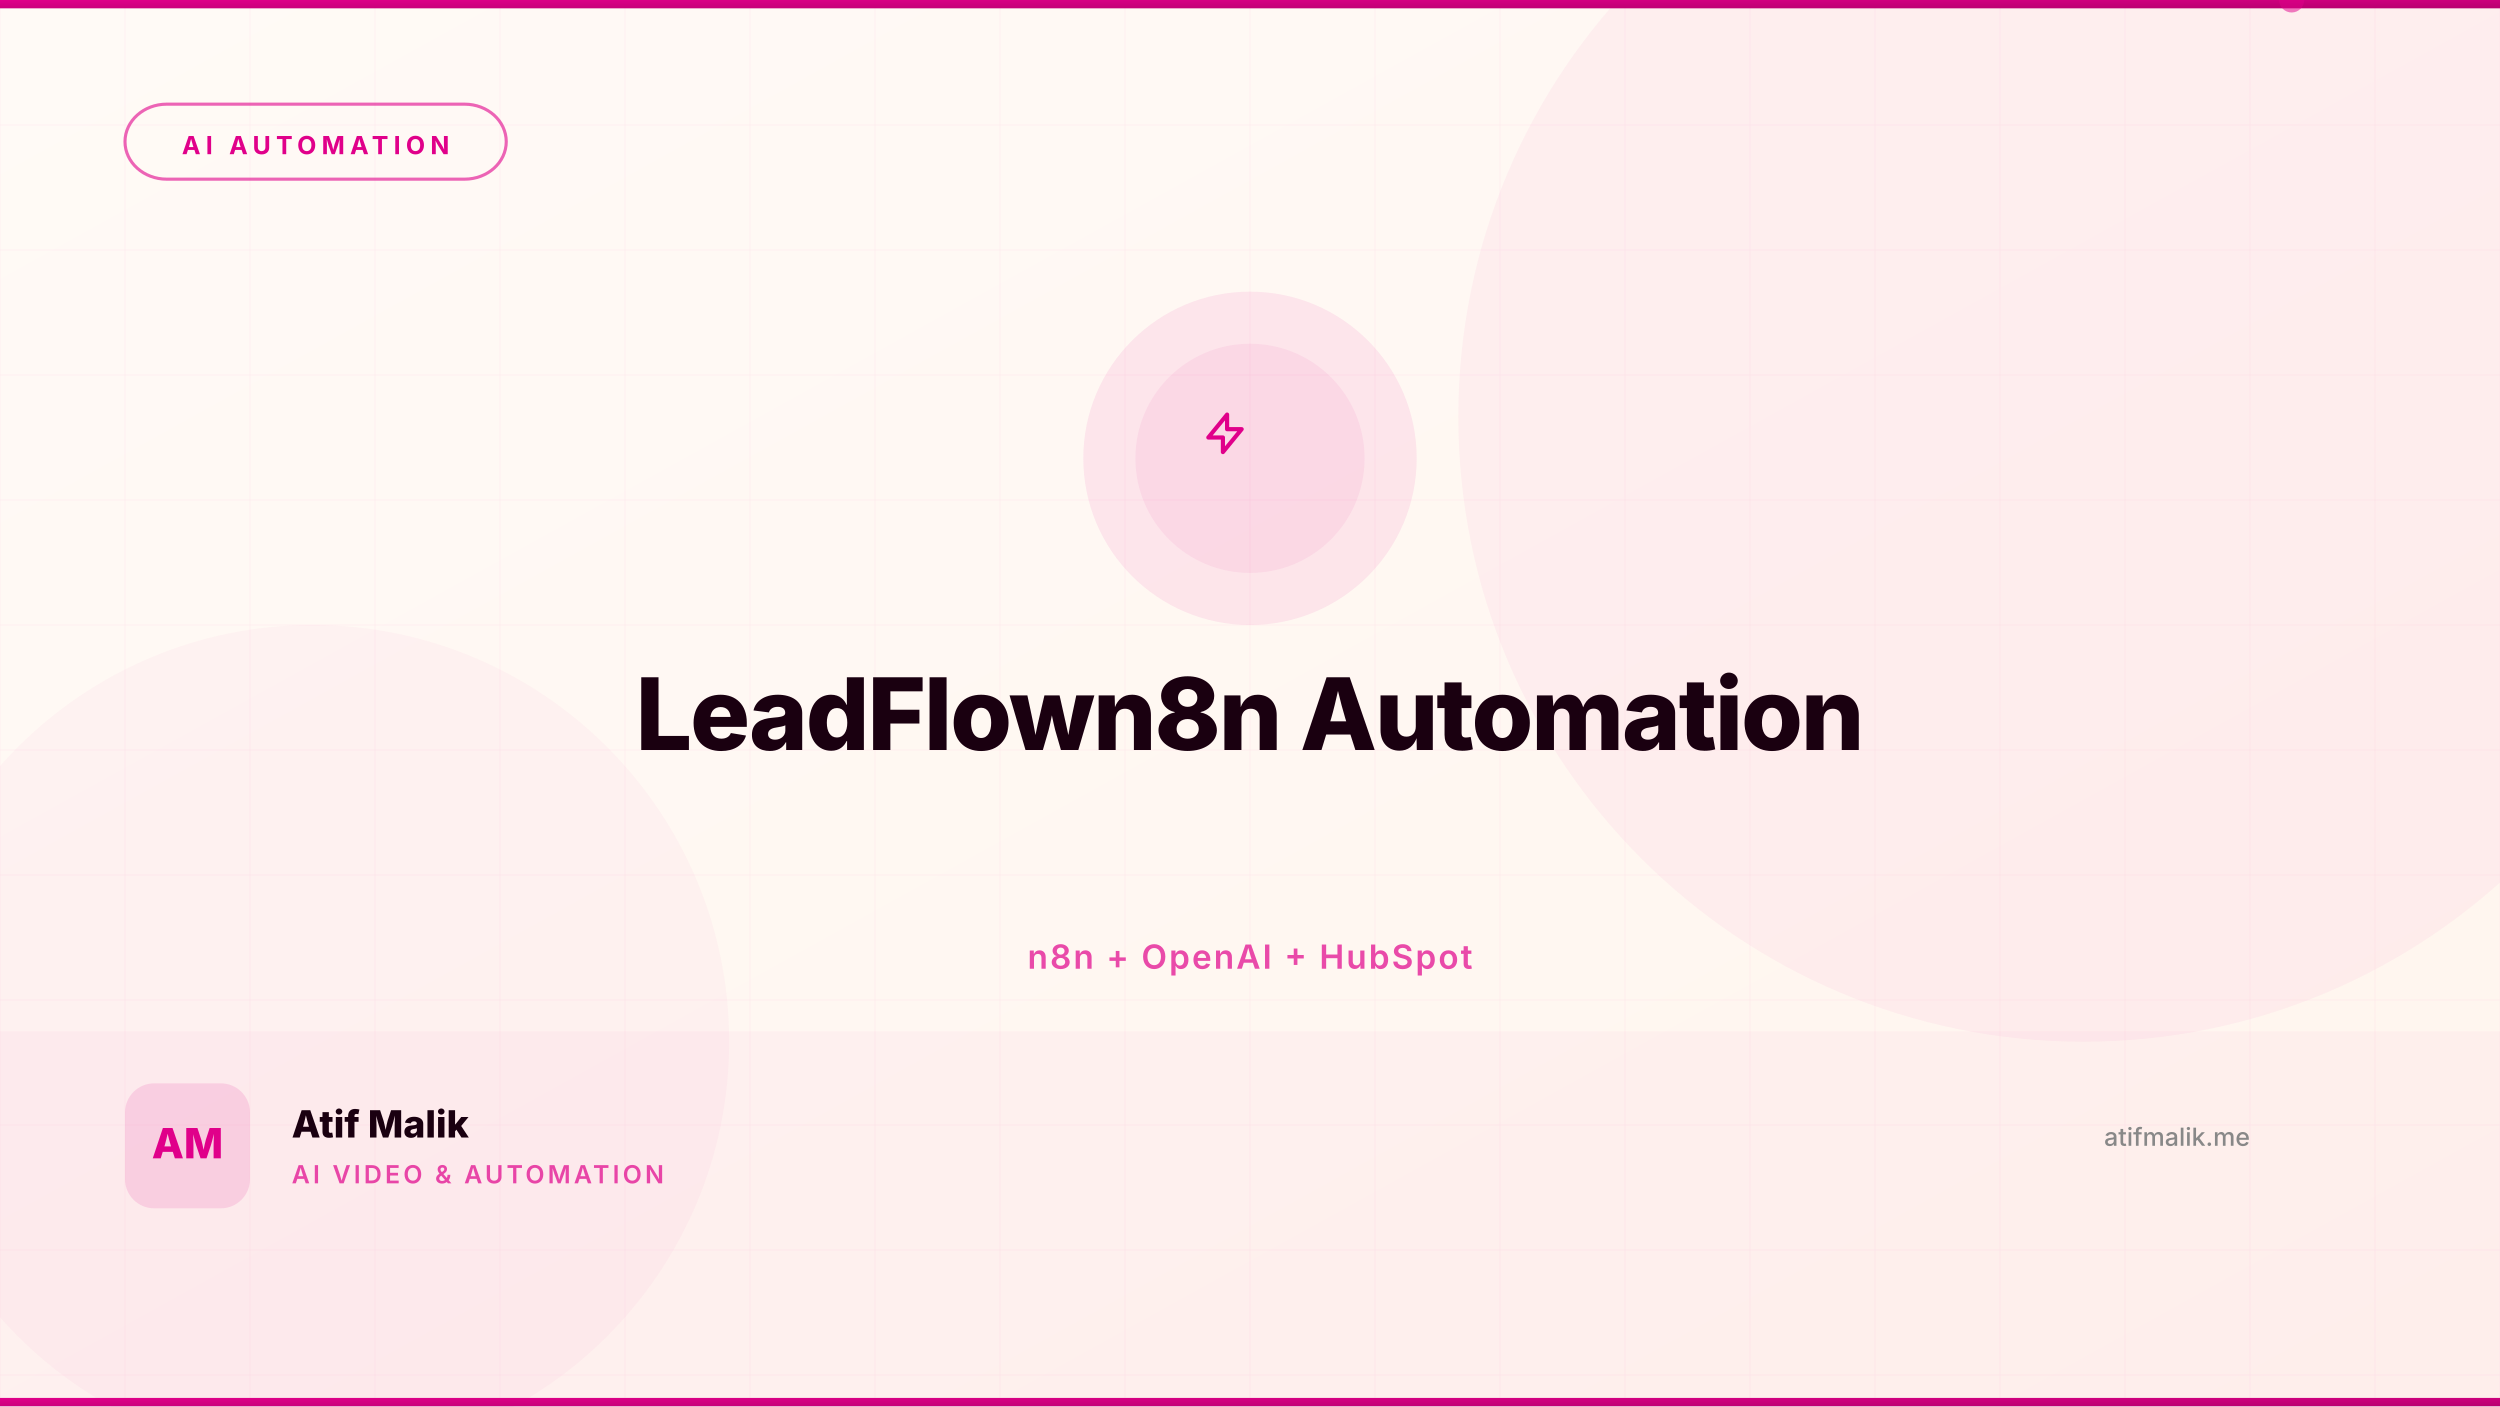
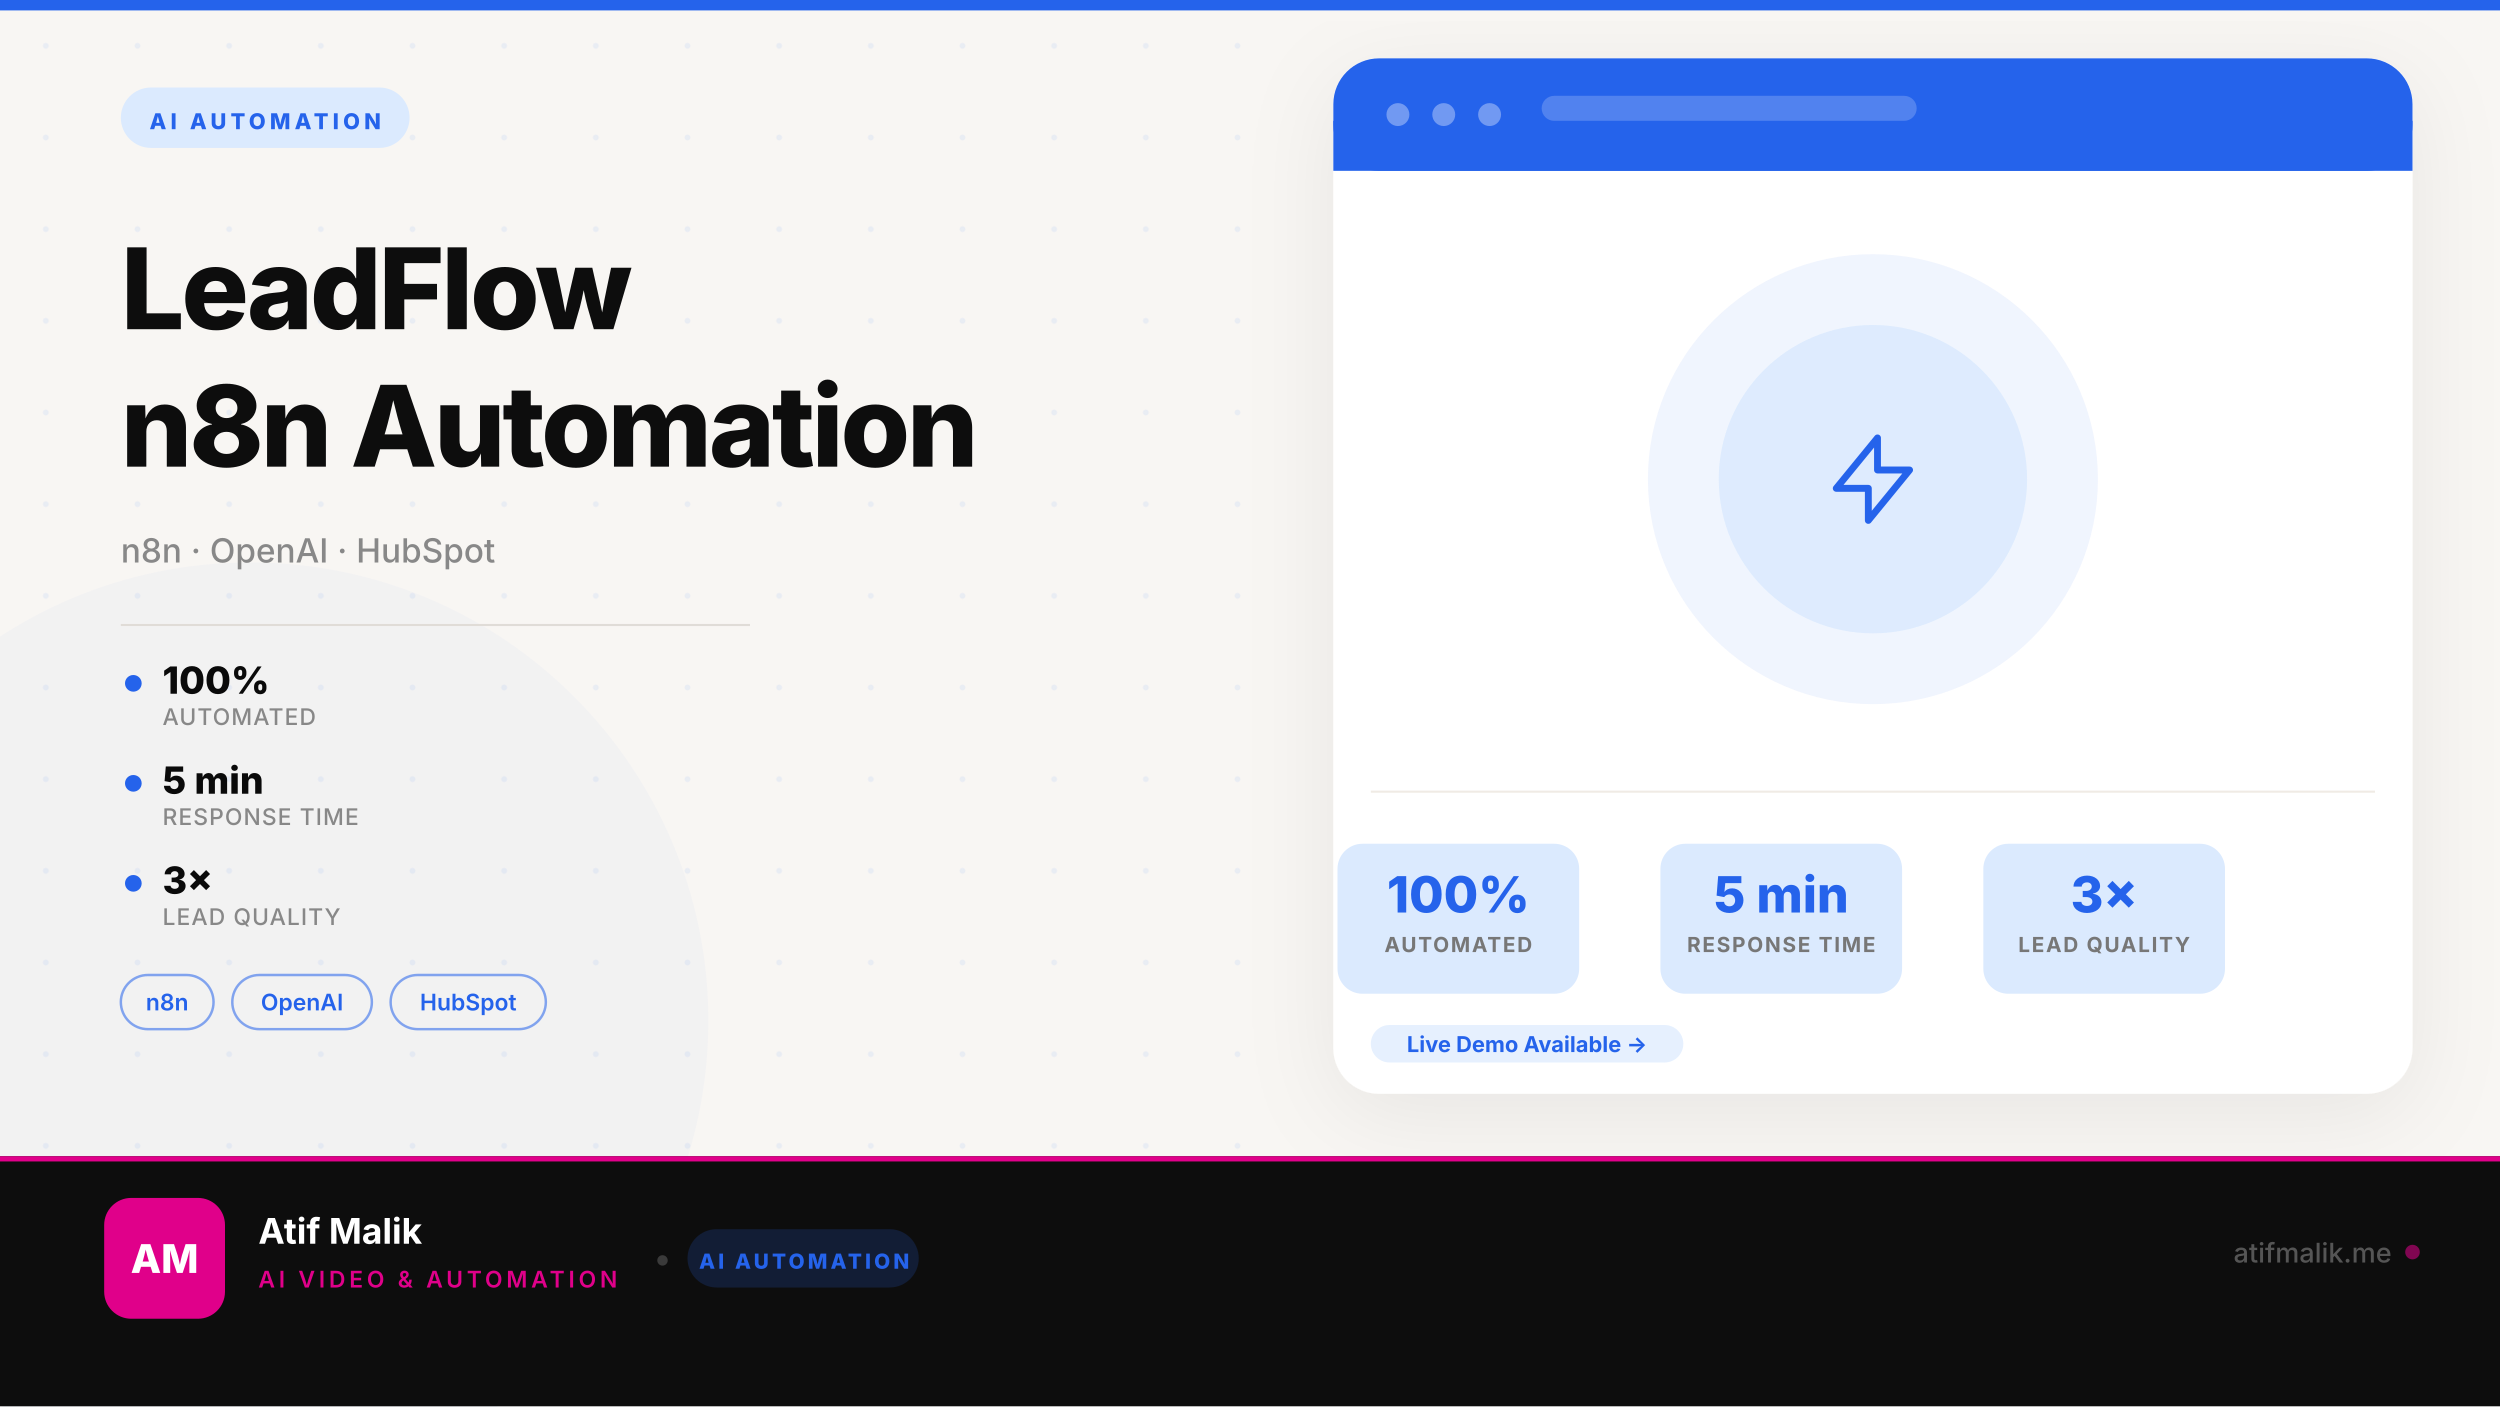
<svg xmlns="http://www.w3.org/2000/svg" width="1200" height="675" viewBox="0 0 1200 675">
  <defs>
-     <linearGradient id="bg" x1="0%" y1="0%" x2="100%" y2="100%">
-       <stop offset="0%" style="stop-color:#FFFAF6" />
-       <stop offset="100%" style="stop-color:#FFF5EE" />
-     </linearGradient>
-     <linearGradient id="pinkGrad" x1="0%" y1="0%" x2="100%" y2="100%">
-       <stop offset="0%" style="stop-color:#E0008A" />
-       <stop offset="100%" style="stop-color:#B8006F" />
-     </linearGradient>
-     <clipPath id="avatarClip">
-       <rect x="60" y="510" width="70" height="70" rx="16" />
-     </clipPath>
+     <pattern id="dotgrid" x="0" y="0" width="44" height="44" patternUnits="userSpaceOnUse">
+       <circle cx="22" cy="22" r="1.4" fill="#2563EB" opacity="0.07" />
+     </pattern>
+     <filter id="cshadow" x="-8%" y="-8%" width="120%" height="120%">
+       <feDropShadow dx="0" dy="10" stdDeviation="22" flood-color="#000000" flood-opacity="0.07" />
+     </filter>
  </defs>
-   <rect width="1200" height="675" fill="url(#bg)" />
-   <g opacity="0.04" stroke="#E0008A" stroke-width="0.5">
-     <line x1="0" y1="0" x2="0" y2="675" />
-     <line x1="60" y1="0" x2="60" y2="675" />
-     <line x1="120" y1="0" x2="120" y2="675" />
-     <line x1="180" y1="0" x2="180" y2="675" />
-     <line x1="240" y1="0" x2="240" y2="675" />
-     <line x1="300" y1="0" x2="300" y2="675" />
-     <line x1="360" y1="0" x2="360" y2="675" />
-     <line x1="420" y1="0" x2="420" y2="675" />
-     <line x1="480" y1="0" x2="480" y2="675" />
-     <line x1="540" y1="0" x2="540" y2="675" />
-     <line x1="600" y1="0" x2="600" y2="675" />
-     <line x1="660" y1="0" x2="660" y2="675" />
-     <line x1="720" y1="0" x2="720" y2="675" />
-     <line x1="780" y1="0" x2="780" y2="675" />
-     <line x1="840" y1="0" x2="840" y2="675" />
-     <line x1="900" y1="0" x2="900" y2="675" />
-     <line x1="960" y1="0" x2="960" y2="675" />
-     <line x1="1020" y1="0" x2="1020" y2="675" />
-     <line x1="1080" y1="0" x2="1080" y2="675" />
-     <line x1="1140" y1="0" x2="1140" y2="675" />
-     <line x1="1200" y1="0" x2="1200" y2="675" />
-     <line x1="0" y1="0" x2="1200" y2="0" />
-     <line x1="0" y1="60" x2="1200" y2="60" />
-     <line x1="0" y1="120" x2="1200" y2="120" />
-     <line x1="0" y1="180" x2="1200" y2="180" />
-     <line x1="0" y1="240" x2="1200" y2="240" />
-     <line x1="0" y1="300" x2="1200" y2="300" />
-     <line x1="0" y1="360" x2="1200" y2="360" />
-     <line x1="0" y1="420" x2="1200" y2="420" />
-     <line x1="0" y1="480" x2="1200" y2="480" />
-     <line x1="0" y1="540" x2="1200" y2="540" />
-     <line x1="0" y1="600" x2="1200" y2="600" />
-     <line x1="0" y1="660" x2="1200" y2="660" />
-   </g>
-   <circle cx="1000" cy="200" r="300" fill="#E0008A" opacity="0.04" />
-   <circle cx="150" cy="500" r="200" fill="#E0008A" opacity="0.03" />
-   <rect x="0" y="0" width="1200" height="4" fill="url(#pinkGrad)" />
-   <rect x="60" y="50" rx="20" ry="20" width="183" height="36" fill="none" stroke="#E0008A" stroke-width="1.5" opacity="0.6" />
-   <text x="151.5" y="74" text-anchor="middle" fill="#E0008A" font-family="system-ui, -apple-system, sans-serif" font-size="12" font-weight="700" letter-spacing="2.5">AI AUTOMATION</text>
-   <circle cx="600" cy="220" r="80" fill="#E0008A" opacity="0.08" />
-   <circle cx="600" cy="220" r="55" fill="#E0008A" opacity="0.06" />
-   <g transform="translate(576, 196)" fill="none" stroke="#E0008A" stroke-width="2" stroke-linecap="round" stroke-linejoin="round">
+   <rect width="1200" height="675" fill="#F8F6F3" />
+   <rect width="600" height="555" fill="url(#dotgrid)" />
+   <circle cx="120" cy="490" r="220" fill="#2563EB" opacity="0.03" />
+   <rect width="1200" height="5" fill="#2563EB" />
+   <rect x="58" y="42" width="138.6" height="29" rx="14.5" fill="#DBEAFE" />
+   <text x="127.3" y="62" text-anchor="middle" fill="#2563EB" font-family="system-ui,-apple-system,sans-serif" font-size="10.5" font-weight="800" letter-spacing="2">AI AUTOMATION</text>
+   <text x="58" y="158" fill="#0D0D0D" font-family="system-ui,-apple-system,sans-serif" font-size="54" font-weight="800" letter-spacing="-1.5">LeadFlow</text>
+   <text x="58" y="224" fill="#0D0D0D" font-family="system-ui,-apple-system,sans-serif" font-size="54" font-weight="800" letter-spacing="-1.5">n8n Automation</text>
+   <text x="58" y="270" fill="#888" font-family="system-ui,-apple-system,sans-serif" font-size="16" font-weight="500">n8n · OpenAI · HubSpot</text>
+   <line x1="58" y1="300" x2="360" y2="300" stroke="#E0DCD7" stroke-width="1" />
+   <circle cx="64" cy="328" r="4" fill="#2563EB" />
+   <text x="78" y="333" fill="#0A0A0A" font-family="system-ui,-apple-system,sans-serif" font-size="18" font-weight="800">100%</text>
+   <text x="78" y="348" fill="#888" font-family="system-ui,-apple-system,sans-serif" font-size="11" font-weight="500" letter-spacing="0.5">AUTOMATED</text>
+   <circle cx="64" cy="376" r="4" fill="#2563EB" />
+   <text x="78" y="381" fill="#0A0A0A" font-family="system-ui,-apple-system,sans-serif" font-size="18" font-weight="800">5 min</text>
+   <text x="78" y="396" fill="#888" font-family="system-ui,-apple-system,sans-serif" font-size="11" font-weight="500" letter-spacing="0.5">RESPONSE TIME</text>
+   <circle cx="64" cy="424" r="4" fill="#2563EB" />
+   <text x="78" y="429" fill="#0A0A0A" font-family="system-ui,-apple-system,sans-serif" font-size="18" font-weight="800">3×</text>
+   <text x="78" y="444" fill="#888" font-family="system-ui,-apple-system,sans-serif" font-size="11" font-weight="500" letter-spacing="0.5">LEAD QUALITY</text>
+   <rect x="58" y="468" width="44.5" height="26" rx="13" fill="none" stroke="#2563EB" stroke-width="1.2" opacity="0.55" />
+   <text x="80.25" y="485" text-anchor="middle" fill="#2563EB" font-family="system-ui,-apple-system,sans-serif" font-size="11" font-weight="600">n8n</text>
+   <rect x="111.5" y="468" width="67" height="26" rx="13" fill="none" stroke="#2563EB" stroke-width="1.2" opacity="0.55" />
+   <text x="145" y="485" text-anchor="middle" fill="#2563EB" font-family="system-ui,-apple-system,sans-serif" font-size="11" font-weight="600">OpenAI</text>
+   <rect x="187.5" y="468" width="74.5" height="26" rx="13" fill="none" stroke="#2563EB" stroke-width="1.2" opacity="0.55" />
+   <text x="224.75" y="485" text-anchor="middle" fill="#2563EB" font-family="system-ui,-apple-system,sans-serif" font-size="11" font-weight="600">HubSpot</text>
+   <rect x="640" y="28" width="518" height="497" rx="22" fill="white" filter="url(#cshadow)" />
+   <rect x="640" y="28" width="518" height="54" rx="22" fill="#2563EB" />
+   <rect x="640" y="58" width="518" height="24" fill="#2563EB" />
+   <circle cx="671" cy="55" r="5.5" fill="white" opacity="0.35" />
+   <circle cx="693" cy="55" r="5.5" fill="white" opacity="0.35" />
+   <circle cx="715" cy="55" r="5.5" fill="white" opacity="0.35" />
+   <rect x="740" y="46" width="180" height="12" rx="6" fill="white" opacity="0.2" />
+   <circle cx="899" cy="230" r="108" fill="#2563EB" opacity="0.07" />
+   <circle cx="899" cy="230" r="74" fill="#DBEAFE" opacity="0.9" />
+   <g transform="translate(872.6,203.6) scale(2.2)" fill="none" stroke="#2563EB" stroke-width="1.5" stroke-linecap="round" stroke-linejoin="round">
    <path d="M13 10V3L4 14h7v7l9-11h-7z" />
  </g>
-   <text x="600" y="360" text-anchor="middle" fill="#1A0010" font-family="system-ui, -apple-system, sans-serif" font-size="48" font-weight="800" letter-spacing="-1">LeadFlow
- n8n Automation</text>
-   <text x="600" y="415" text-anchor="middle" fill="#1A0010" font-family="system-ui, -apple-system, sans-serif" font-size="48" font-weight="800" letter-spacing="-1" />
-   <text x="600" y="465" text-anchor="middle" fill="#E0008A" font-family="system-ui, -apple-system, sans-serif" font-size="16" font-weight="600" letter-spacing="1" opacity="0.7">n8n + OpenAI + HubSpot</text>
-   <rect x="0" y="495" width="1200" height="180" fill="#E0008A" opacity="0.03" />
-   <rect x="60" y="520" width="60" height="60" rx="14" fill="#E0008A" opacity="0.12" />
-   <text x="90" y="556" text-anchor="middle" fill="#E0008A" font-family="system-ui, -apple-system, sans-serif" font-size="20" font-weight="800">AM</text>
-   <text x="140" y="546" fill="#1A0010" font-family="system-ui, -apple-system, sans-serif" font-size="18" font-weight="800">Atif Malik</text>
-   <text x="140" y="568" fill="#E0008A" font-family="system-ui, -apple-system, sans-serif" font-size="12" font-weight="600" letter-spacing="1.5" opacity="0.7">AI VIDEO &amp; AUTOMATION</text>
-   <circle cx="1100" y="545" r="6" fill="#E0008A" opacity="0.5" />
-   <text x="1080" y="550" text-anchor="end" fill="#888" font-family="system-ui, -apple-system, sans-serif" font-size="12" font-weight="500">atifmalik.me</text>
-   <rect x="0" y="671" width="1200" height="4" fill="url(#pinkGrad)" />
+   <line x1="658" y1="380" x2="1140" y2="380" stroke="#F0EBE5" stroke-width="1" />
+   <rect x="642" y="405" width="116" height="72" rx="12" fill="#DBEAFE" />
+   <text x="700" y="438" text-anchor="middle" fill="#2563EB" font-family="system-ui,-apple-system,sans-serif" font-size="24" font-weight="800">100%</text>
+   <text x="700" y="457" text-anchor="middle" fill="#777" font-family="system-ui,-apple-system,sans-serif" font-size="10" font-weight="700" letter-spacing="0.8">AUTOMATED</text>
+   <rect x="797" y="405" width="116" height="72" rx="12" fill="#DBEAFE" />
+   <text x="855" y="438" text-anchor="middle" fill="#2563EB" font-family="system-ui,-apple-system,sans-serif" font-size="24" font-weight="800">5 min</text>
+   <text x="855" y="457" text-anchor="middle" fill="#777" font-family="system-ui,-apple-system,sans-serif" font-size="10" font-weight="700" letter-spacing="0.8">RESPONSE TIME</text>
+   <rect x="952" y="405" width="116" height="72" rx="12" fill="#DBEAFE" />
+   <text x="1010" y="438" text-anchor="middle" fill="#2563EB" font-family="system-ui,-apple-system,sans-serif" font-size="24" font-weight="800">3×</text>
+   <text x="1010" y="457" text-anchor="middle" fill="#777" font-family="system-ui,-apple-system,sans-serif" font-size="10" font-weight="700" letter-spacing="0.8">LEAD QUALITY</text>
+   <rect x="658" y="492" width="150" height="18" rx="9" fill="#DBEAFE" opacity="0.7" />
+   <text x="733" y="505" text-anchor="middle" fill="#2563EB" font-family="system-ui,-apple-system,sans-serif" font-size="10.5" font-weight="700">Live Demo Available →</text>
+   <rect y="555" width="1200" height="120" fill="#0D0D0D" />
+   <rect y="555" width="1200" height="2.5" fill="#E0008A" />
+   <rect x="50" y="575" width="58" height="58" rx="13" fill="#E0008A" />
+   <text x="79" y="611" text-anchor="middle" fill="white" font-family="system-ui,-apple-system,sans-serif" font-size="19" font-weight="800">AM</text>
+   <text x="124" y="597" fill="white" font-family="system-ui,-apple-system,sans-serif" font-size="17" font-weight="700">Atif Malik</text>
+   <text x="124" y="618" fill="#E0008A" font-family="system-ui,-apple-system,sans-serif" font-size="11" font-weight="600" letter-spacing="1.8">AI VIDEO &amp; AUTOMATION</text>
+   <circle cx="318" cy="605" r="2.5" fill="#3a3a3a" />
+   <rect x="330" y="590" width="111" height="28" rx="14" fill="#2563EB" opacity="0.18" />
+   <text x="386" y="609" text-anchor="middle" fill="#2563EB" font-family="system-ui,-apple-system,sans-serif" font-size="10" font-weight="800" letter-spacing="1.5">AI AUTOMATION</text>
+   <circle cx="1158" cy="601" r="3.5" fill="#E0008A" opacity="0.55" />
+   <text x="1148" y="606" text-anchor="end" fill="#555" font-family="system-ui,-apple-system,sans-serif" font-size="13" font-weight="500">atifmalik.me</text>
</svg>
